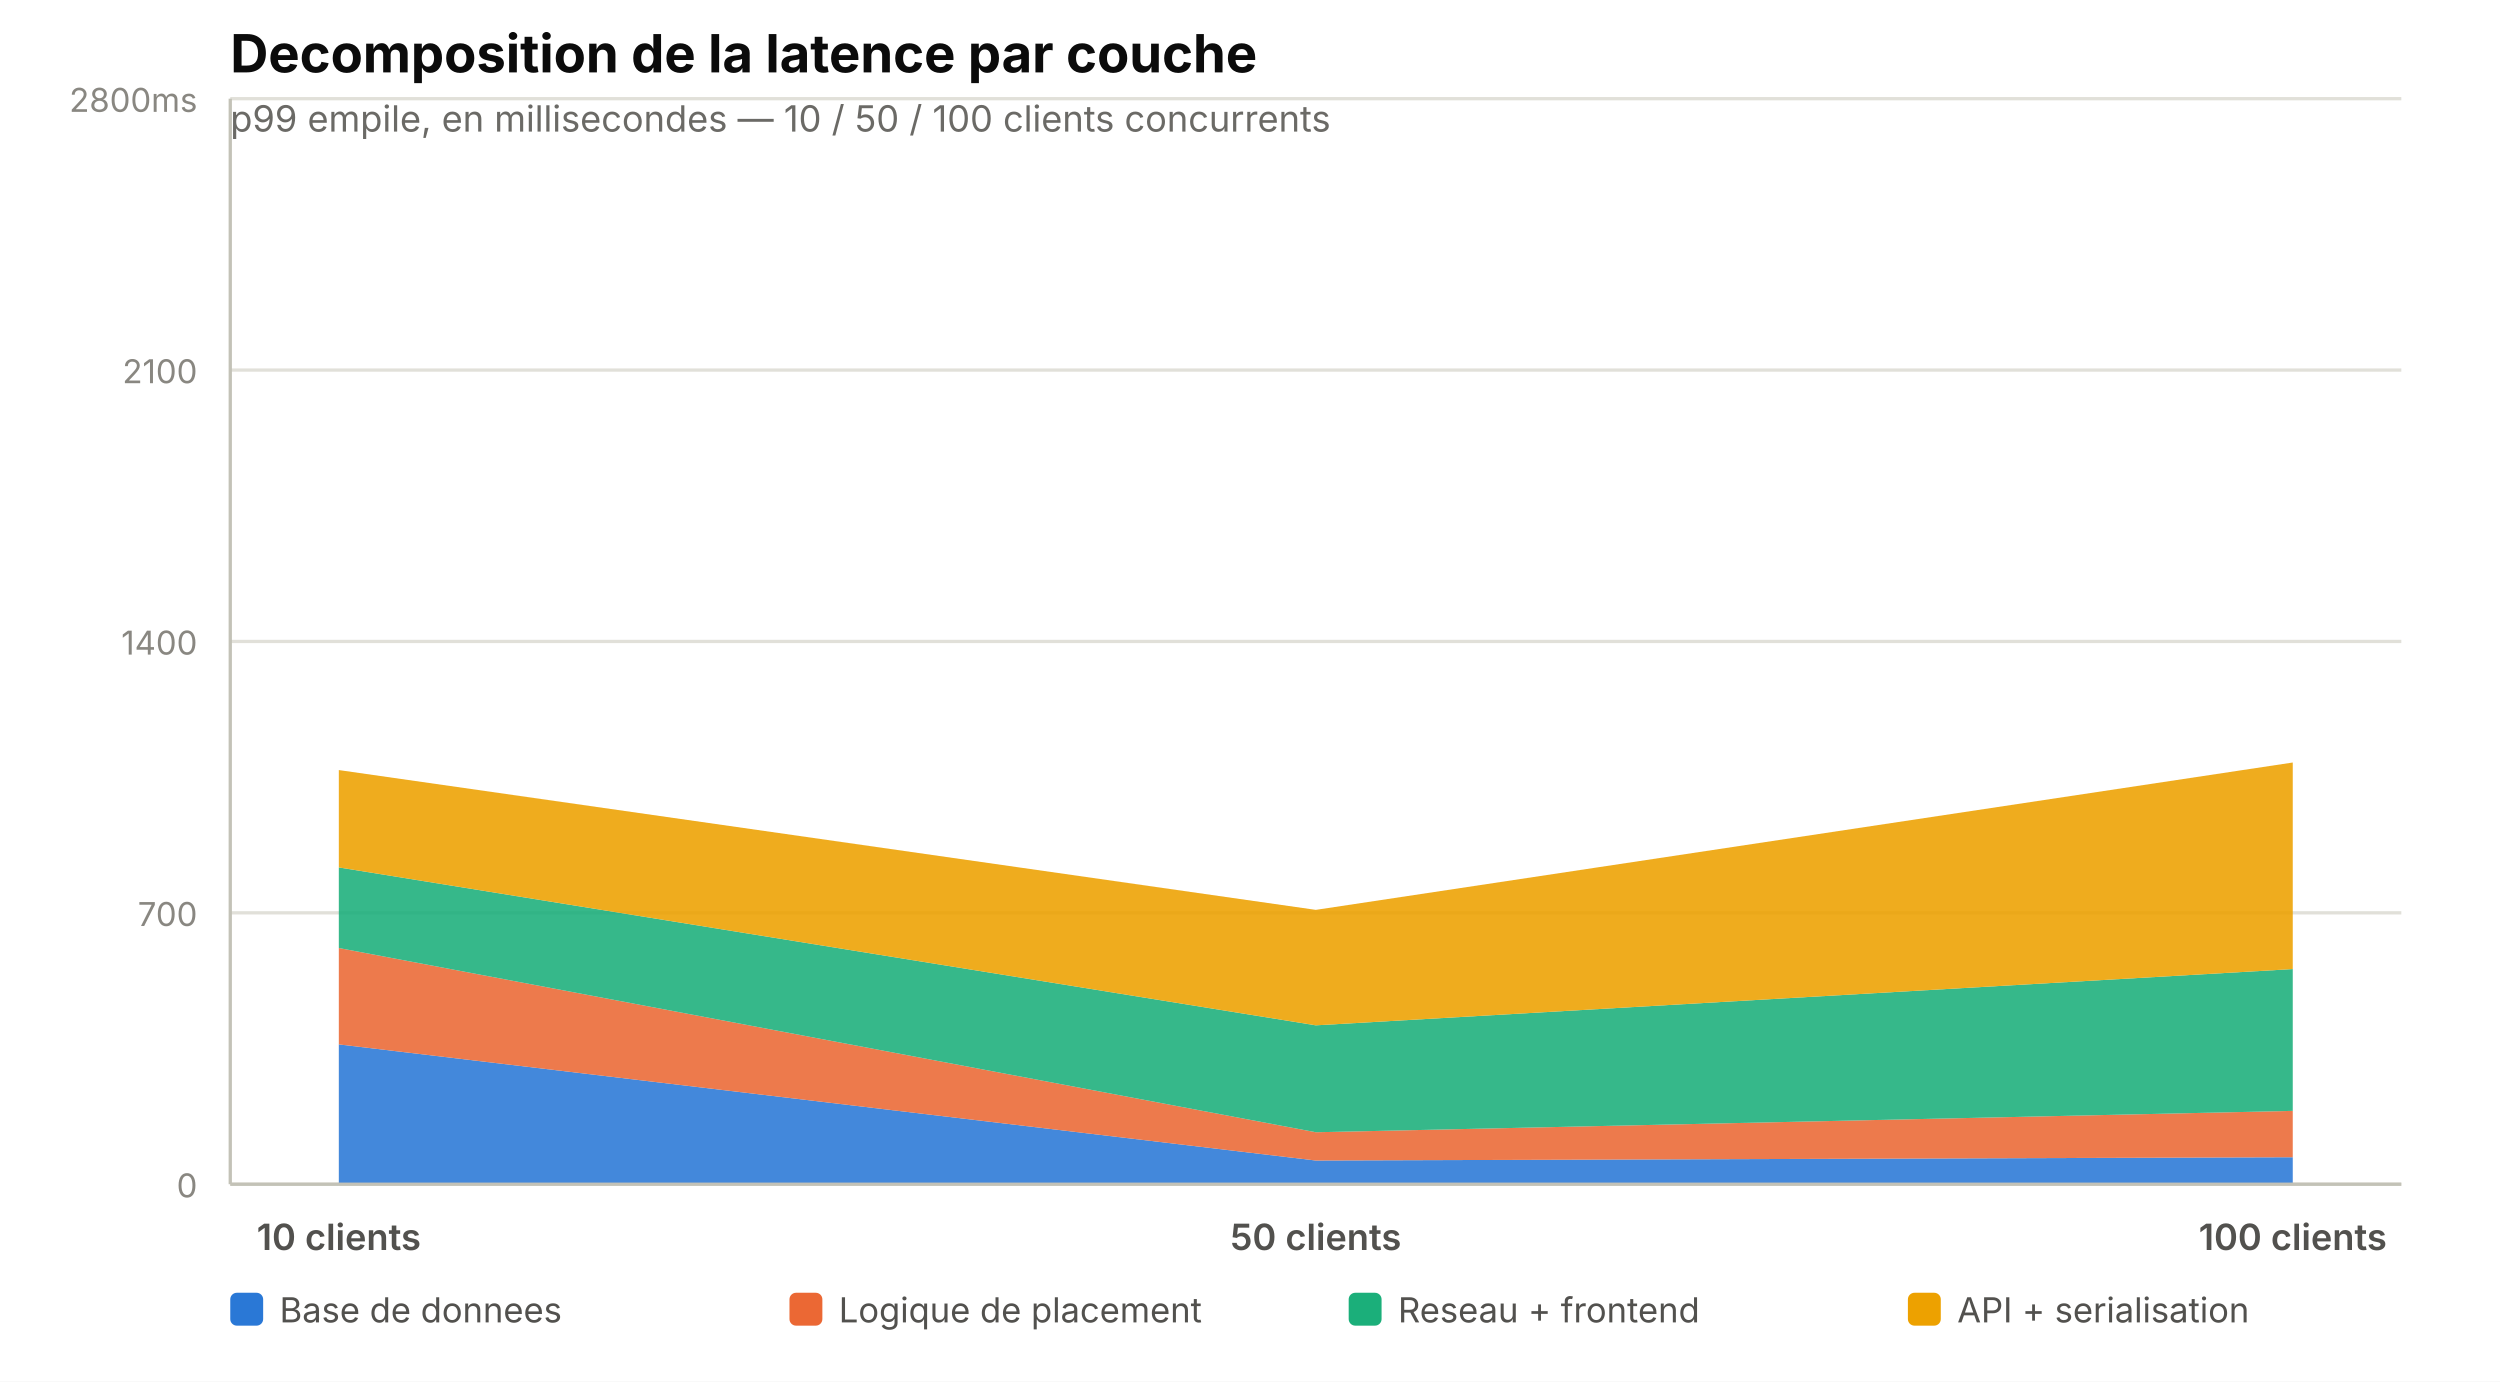
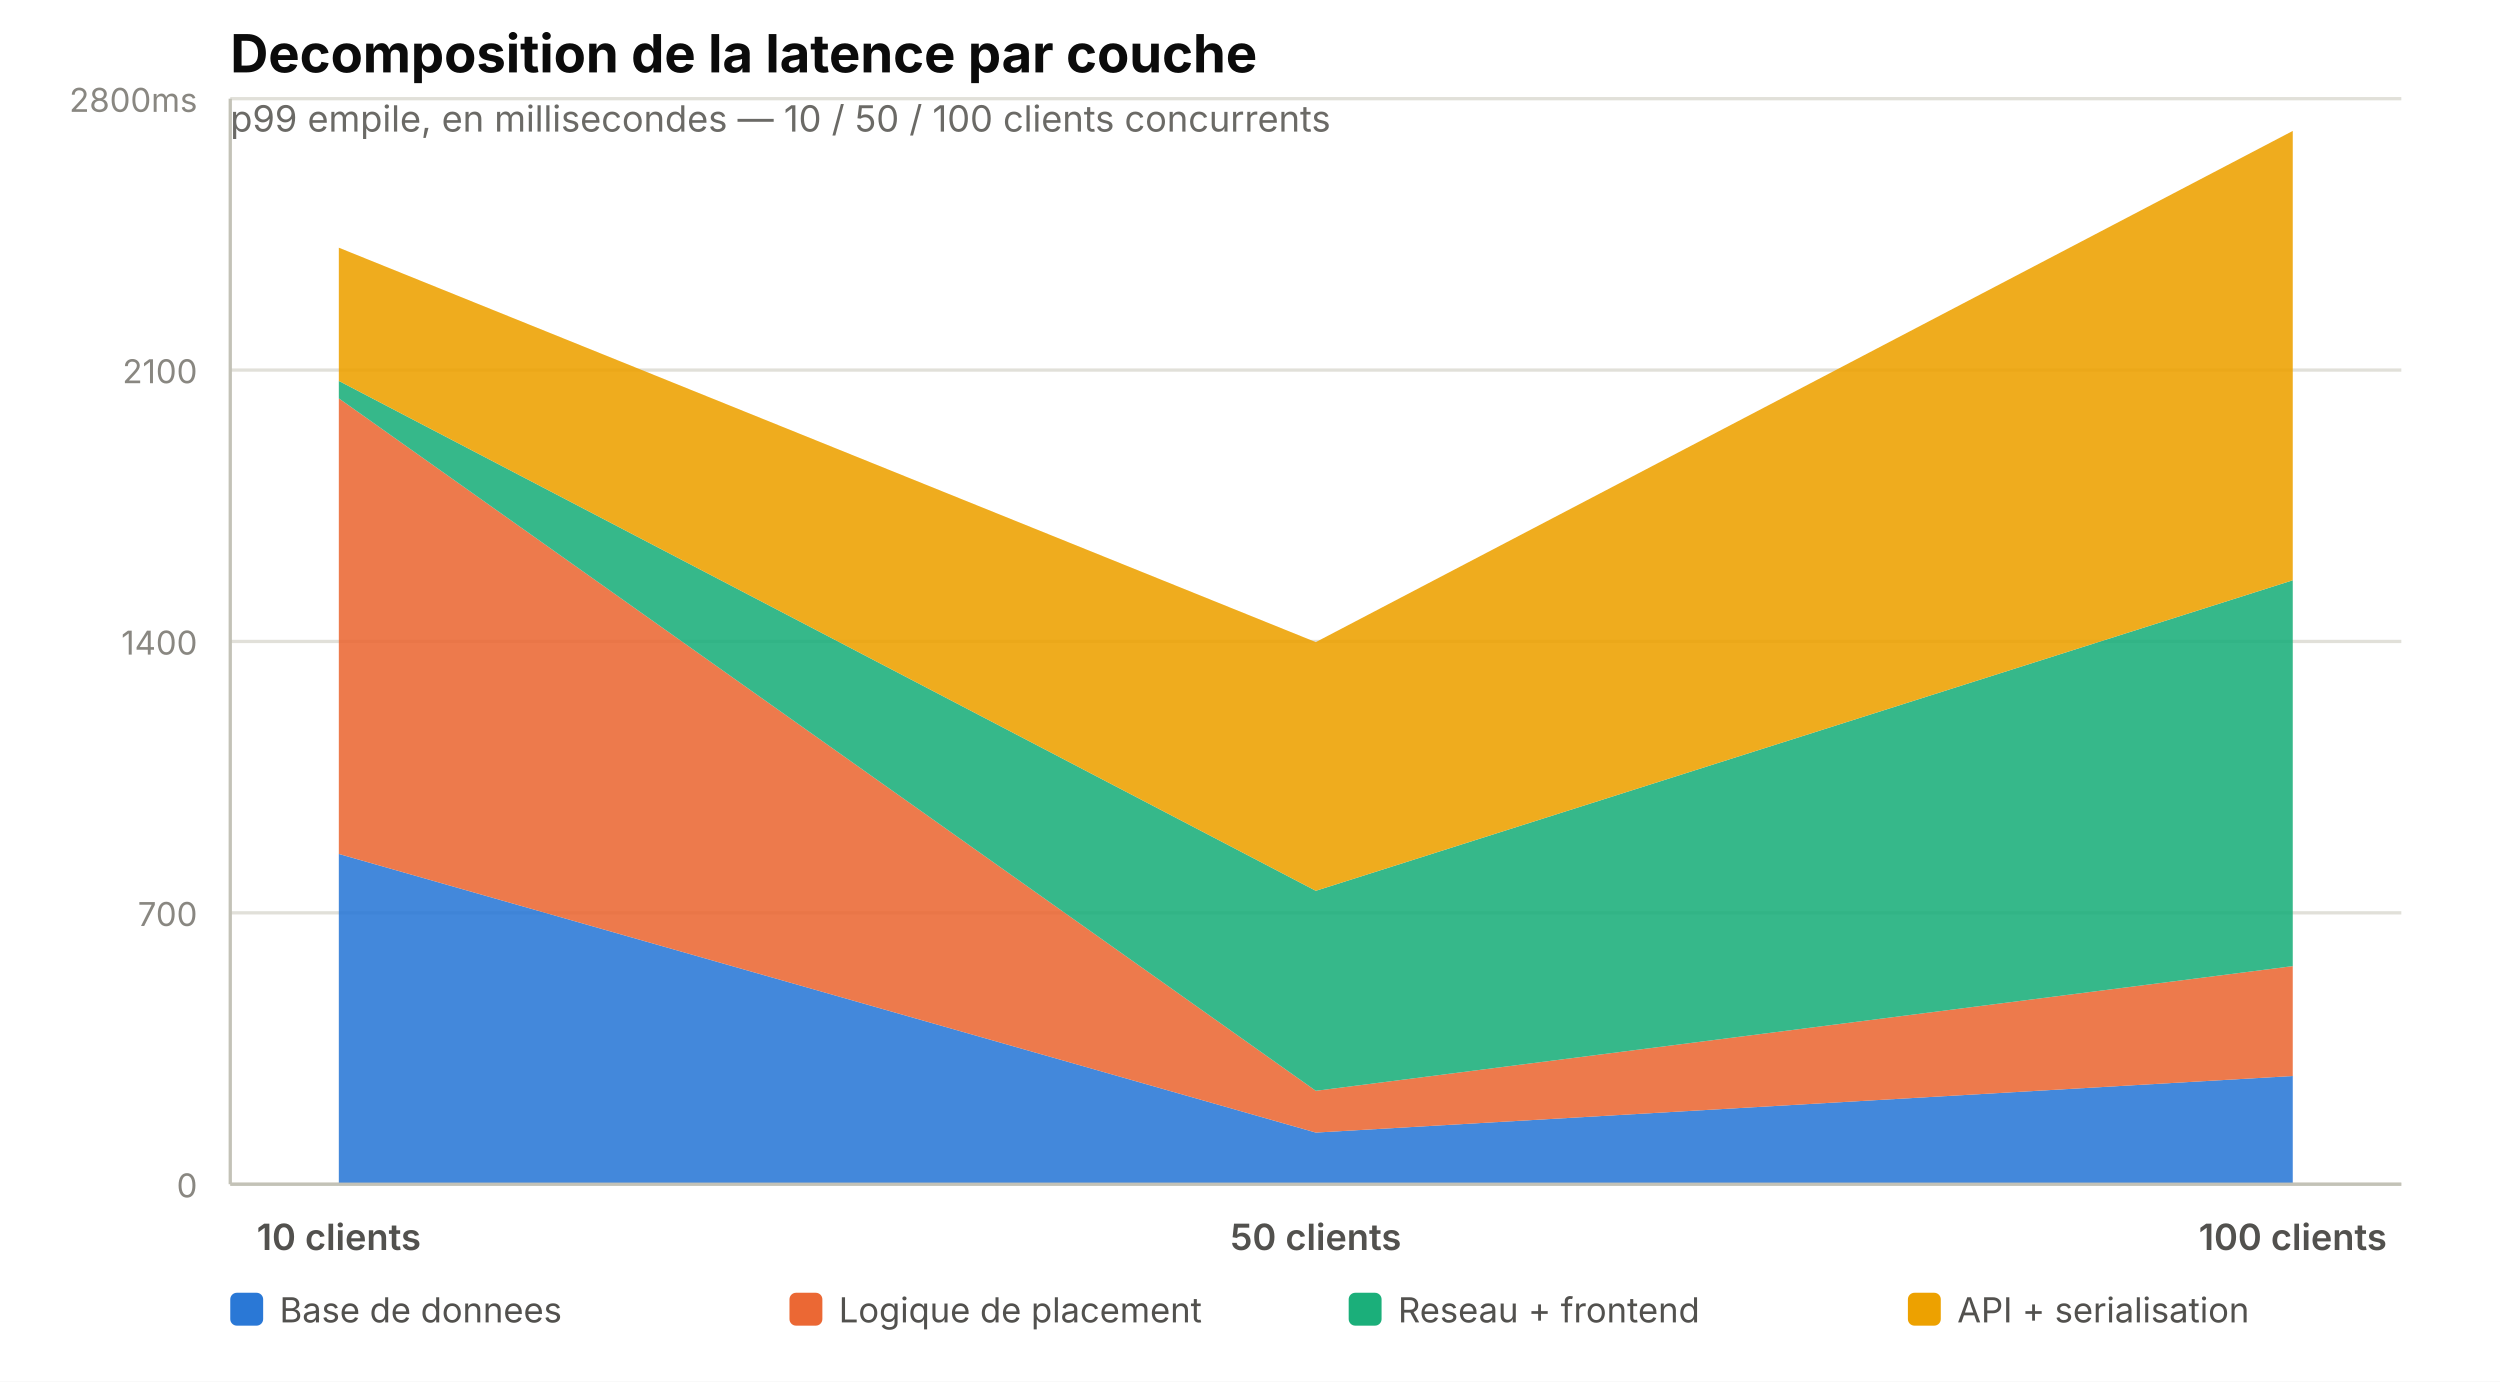
<svg xmlns="http://www.w3.org/2000/svg" viewBox="0 0 760 420" font-family="system-ui, -apple-system, sans-serif">
  <rect width="760" height="420" fill="#ffffff" />
  <text x="70" y="22" font-size="16" font-weight="700" fill="#0b0b0b">Decomposition de la latence par couche</text>
  <text x="70" y="40" font-size="11" fill="#6b6a66">p99 empile, en millisecondes — 10 / 50 / 100 clients concurrents</text>
  <line x1="70" x2="730" y1="360.0" y2="360.0" stroke="#e1e0d9" stroke-width="1" />
  <text x="60" y="364.0" font-size="10" fill="#898781" text-anchor="end">0</text>
  <line x1="70" x2="730" y1="277.5" y2="277.5" stroke="#e1e0d9" stroke-width="1" />
  <text x="60" y="281.5" font-size="10" fill="#898781" text-anchor="end">700</text>
  <line x1="70" x2="730" y1="195.0" y2="195.0" stroke="#e1e0d9" stroke-width="1" />
  <text x="60" y="199.0" font-size="10" fill="#898781" text-anchor="end">1400</text>
  <line x1="70" x2="730" y1="112.5" y2="112.5" stroke="#e1e0d9" stroke-width="1" />
  <text x="60" y="116.5" font-size="10" fill="#898781" text-anchor="end">2100</text>
  <line x1="70" x2="730" y1="30.0" y2="30.0" stroke="#e1e0d9" stroke-width="1" />
  <text x="60" y="34.0" font-size="10" fill="#898781" text-anchor="end">2800ms</text>
-   <polygon points="103.0,317.5 400.0,352.8 697.0,351.8 697.0,360.0 400.0,360.0 103.0,360.0" fill="#2a78d6" opacity="0.88" />
-   <polygon points="103.0,288.2 400.0,344.2 697.0,337.7 697.0,351.8 400.0,352.8 103.0,317.5" fill="#eb6834" opacity="0.88" />
-   <polygon points="103.0,263.7 400.0,311.7 697.0,294.6 697.0,337.7 400.0,344.2 103.0,288.2" fill="#1baf7a" opacity="0.88" />
-   <polygon points="103.0,234.1 400.0,276.6 697.0,231.8 697.0,294.6 400.0,311.7 103.0,263.7" fill="#eda100" opacity="0.88" />
+   <polygon points="103.0,259.6 400.0,344.3 697.0,327.1 697.0,360.0 400.0,360.0 103.0,360.0" fill="#2a78d6" opacity="0.88" />
+   <polygon points="103.0,121.1 400.0,331.6 697.0,293.7 697.0,327.1 400.0,344.3 103.0,259.6" fill="#eb6834" opacity="0.88" />
+   <polygon points="103.0,115.8 400.0,270.8 697.0,176.4 697.0,293.7 400.0,331.6 103.0,121.1" fill="#1baf7a" opacity="0.88" />
+   <polygon points="103.0,75.3 400.0,195.2 697.0,39.8 697.0,176.4 400.0,270.8 103.0,115.8" fill="#eda100" opacity="0.88" />
  <line x1="70" x2="70" y1="30" y2="360" stroke="#c3c2b7" />
  <line x1="70" x2="730" y1="360" y2="360" stroke="#c3c2b7" />
  <text x="103.0" y="380" font-size="11" font-weight="600" fill="#52514e" text-anchor="middle">10 clients</text>
  <text x="400.0" y="380" font-size="11" font-weight="600" fill="#52514e" text-anchor="middle">50 clients</text>
  <text x="697.0" y="380" font-size="11" font-weight="600" fill="#52514e" text-anchor="middle">100 clients</text>
  <rect x="70" y="393" width="10" height="10" rx="2" fill="#2a78d6" />
  <text x="85" y="402" font-size="10.5" fill="#52514e">Base de donnees</text>
  <rect x="240" y="393" width="10" height="10" rx="2" fill="#eb6834" />
  <text x="255" y="402" font-size="10.5" fill="#52514e">Logique de placement</text>
  <rect x="410" y="393" width="10" height="10" rx="2" fill="#1baf7a" />
  <text x="425" y="402" font-size="10.5" fill="#52514e">Reseau + frontend</text>
  <rect x="580" y="393" width="10" height="10" rx="2" fill="#eda100" />
  <text x="595" y="402" font-size="10.5" fill="#52514e">API + serialisation</text>
</svg>
